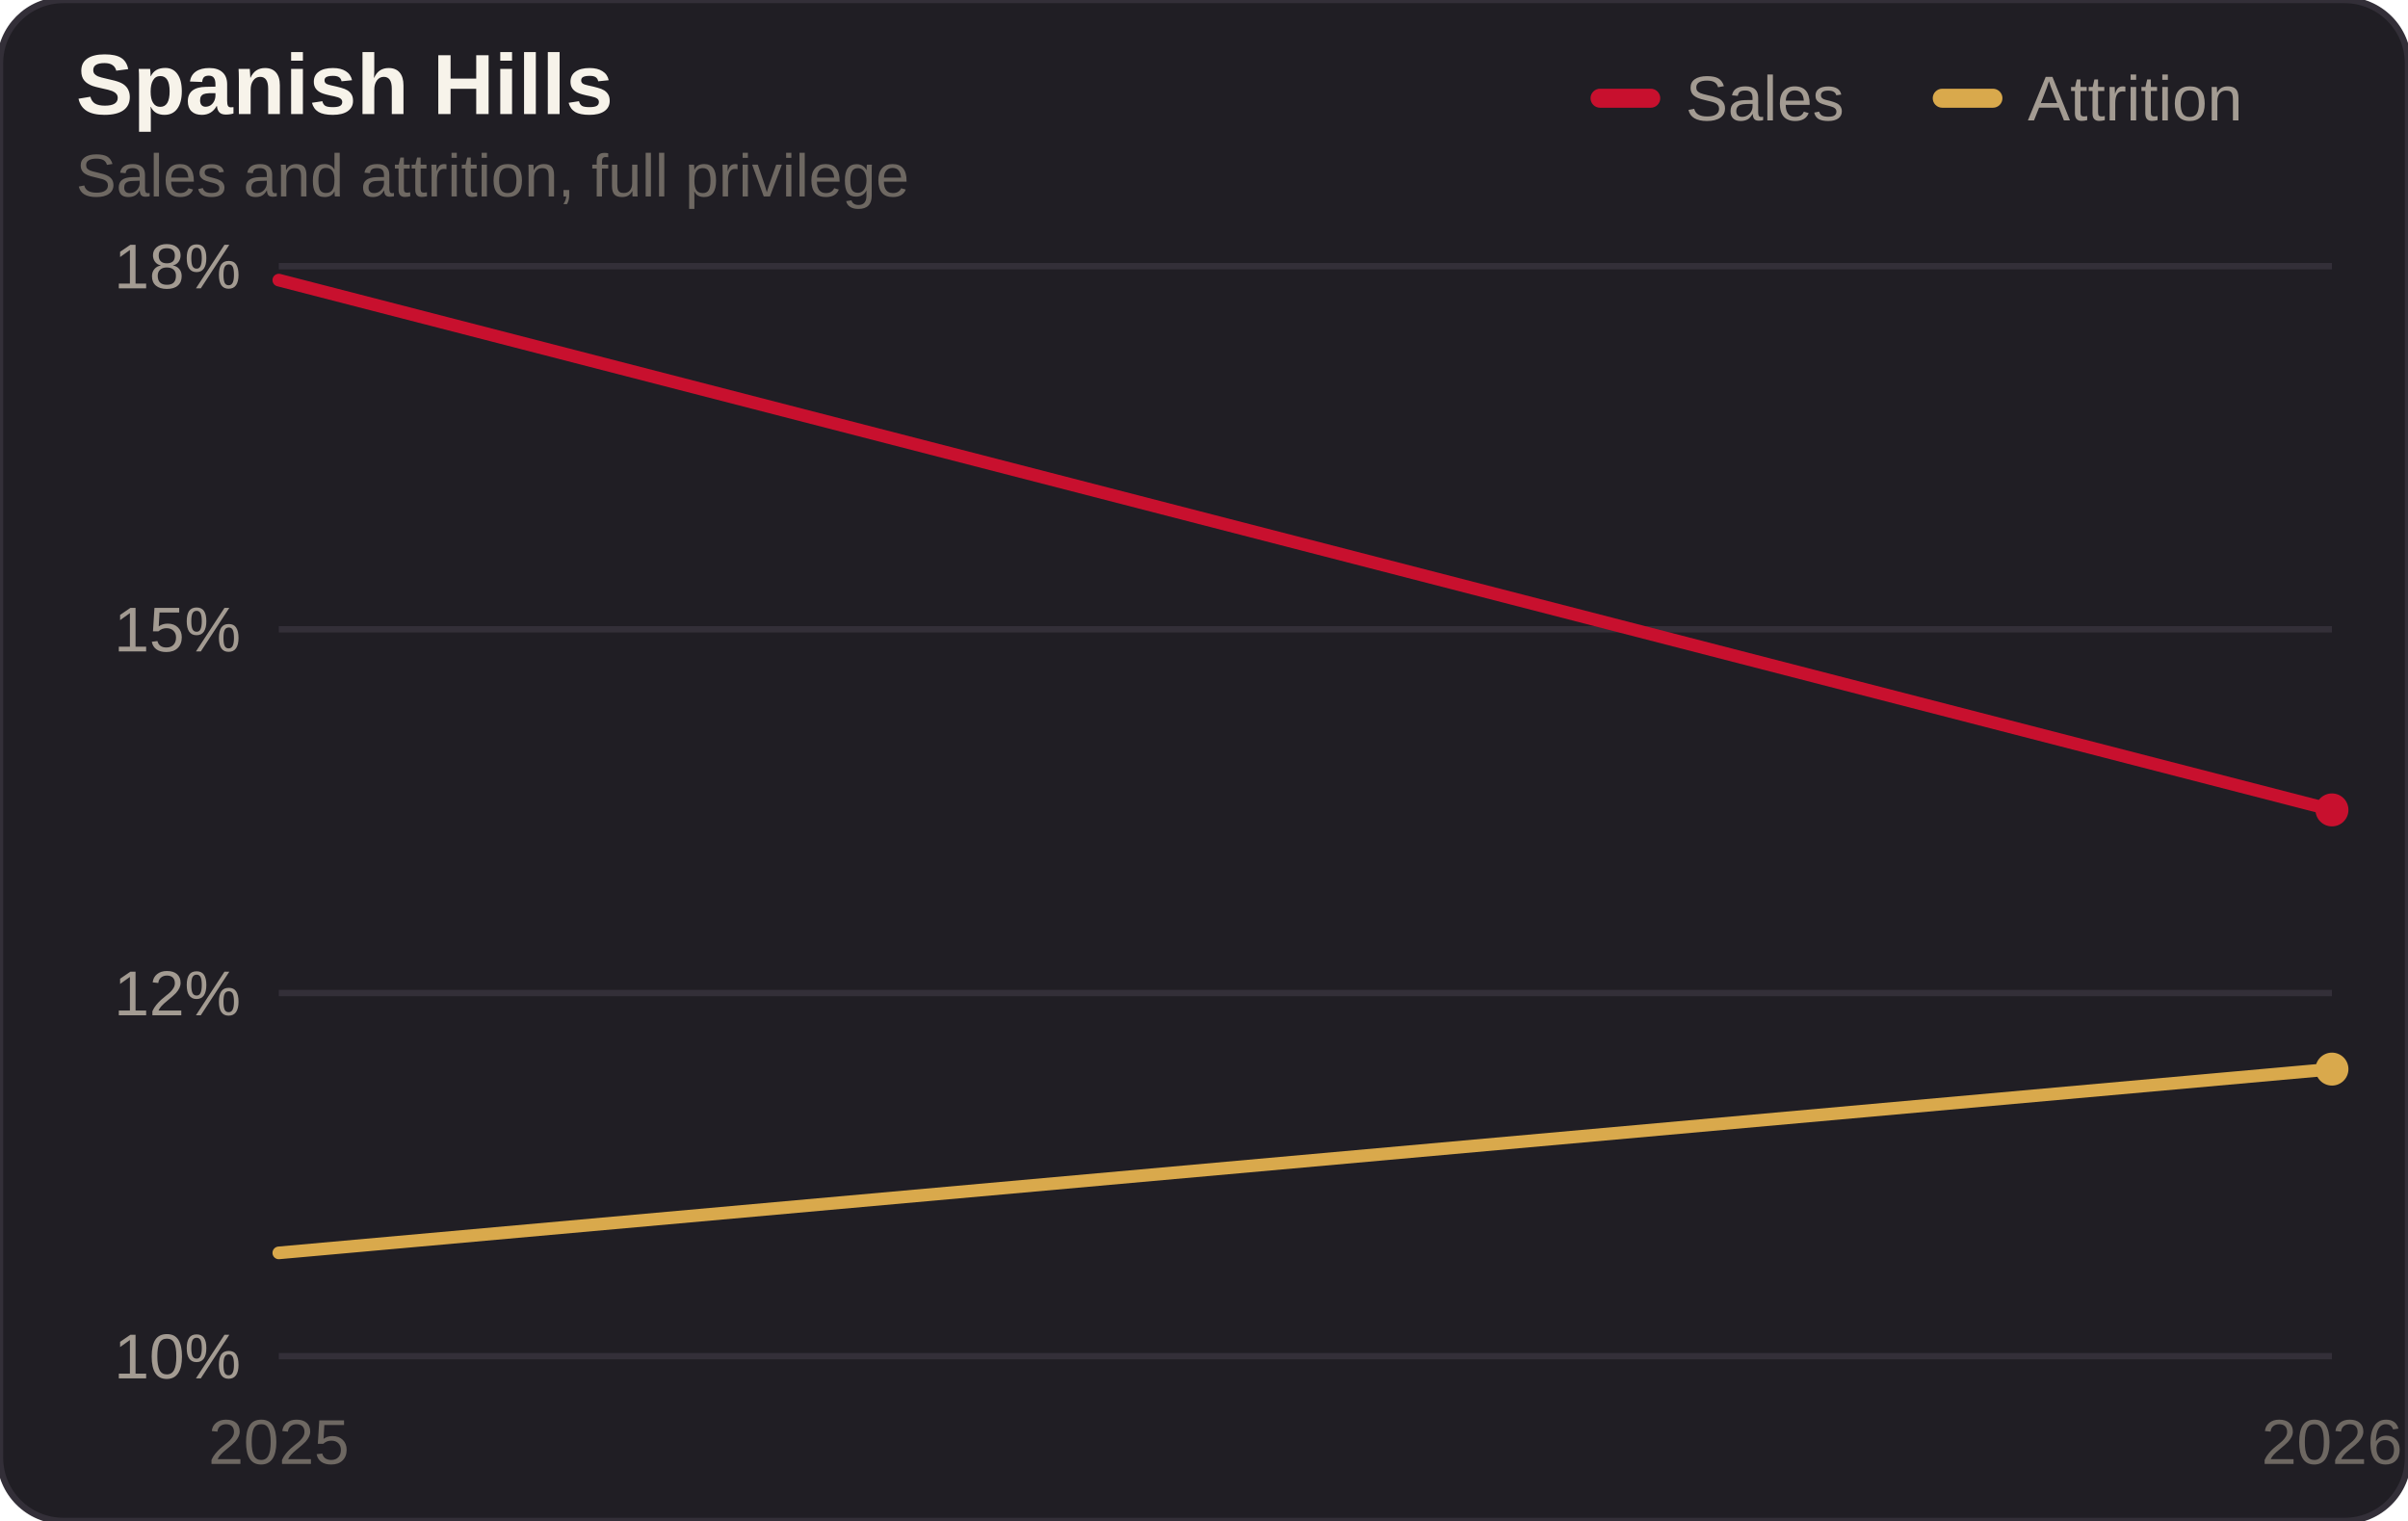
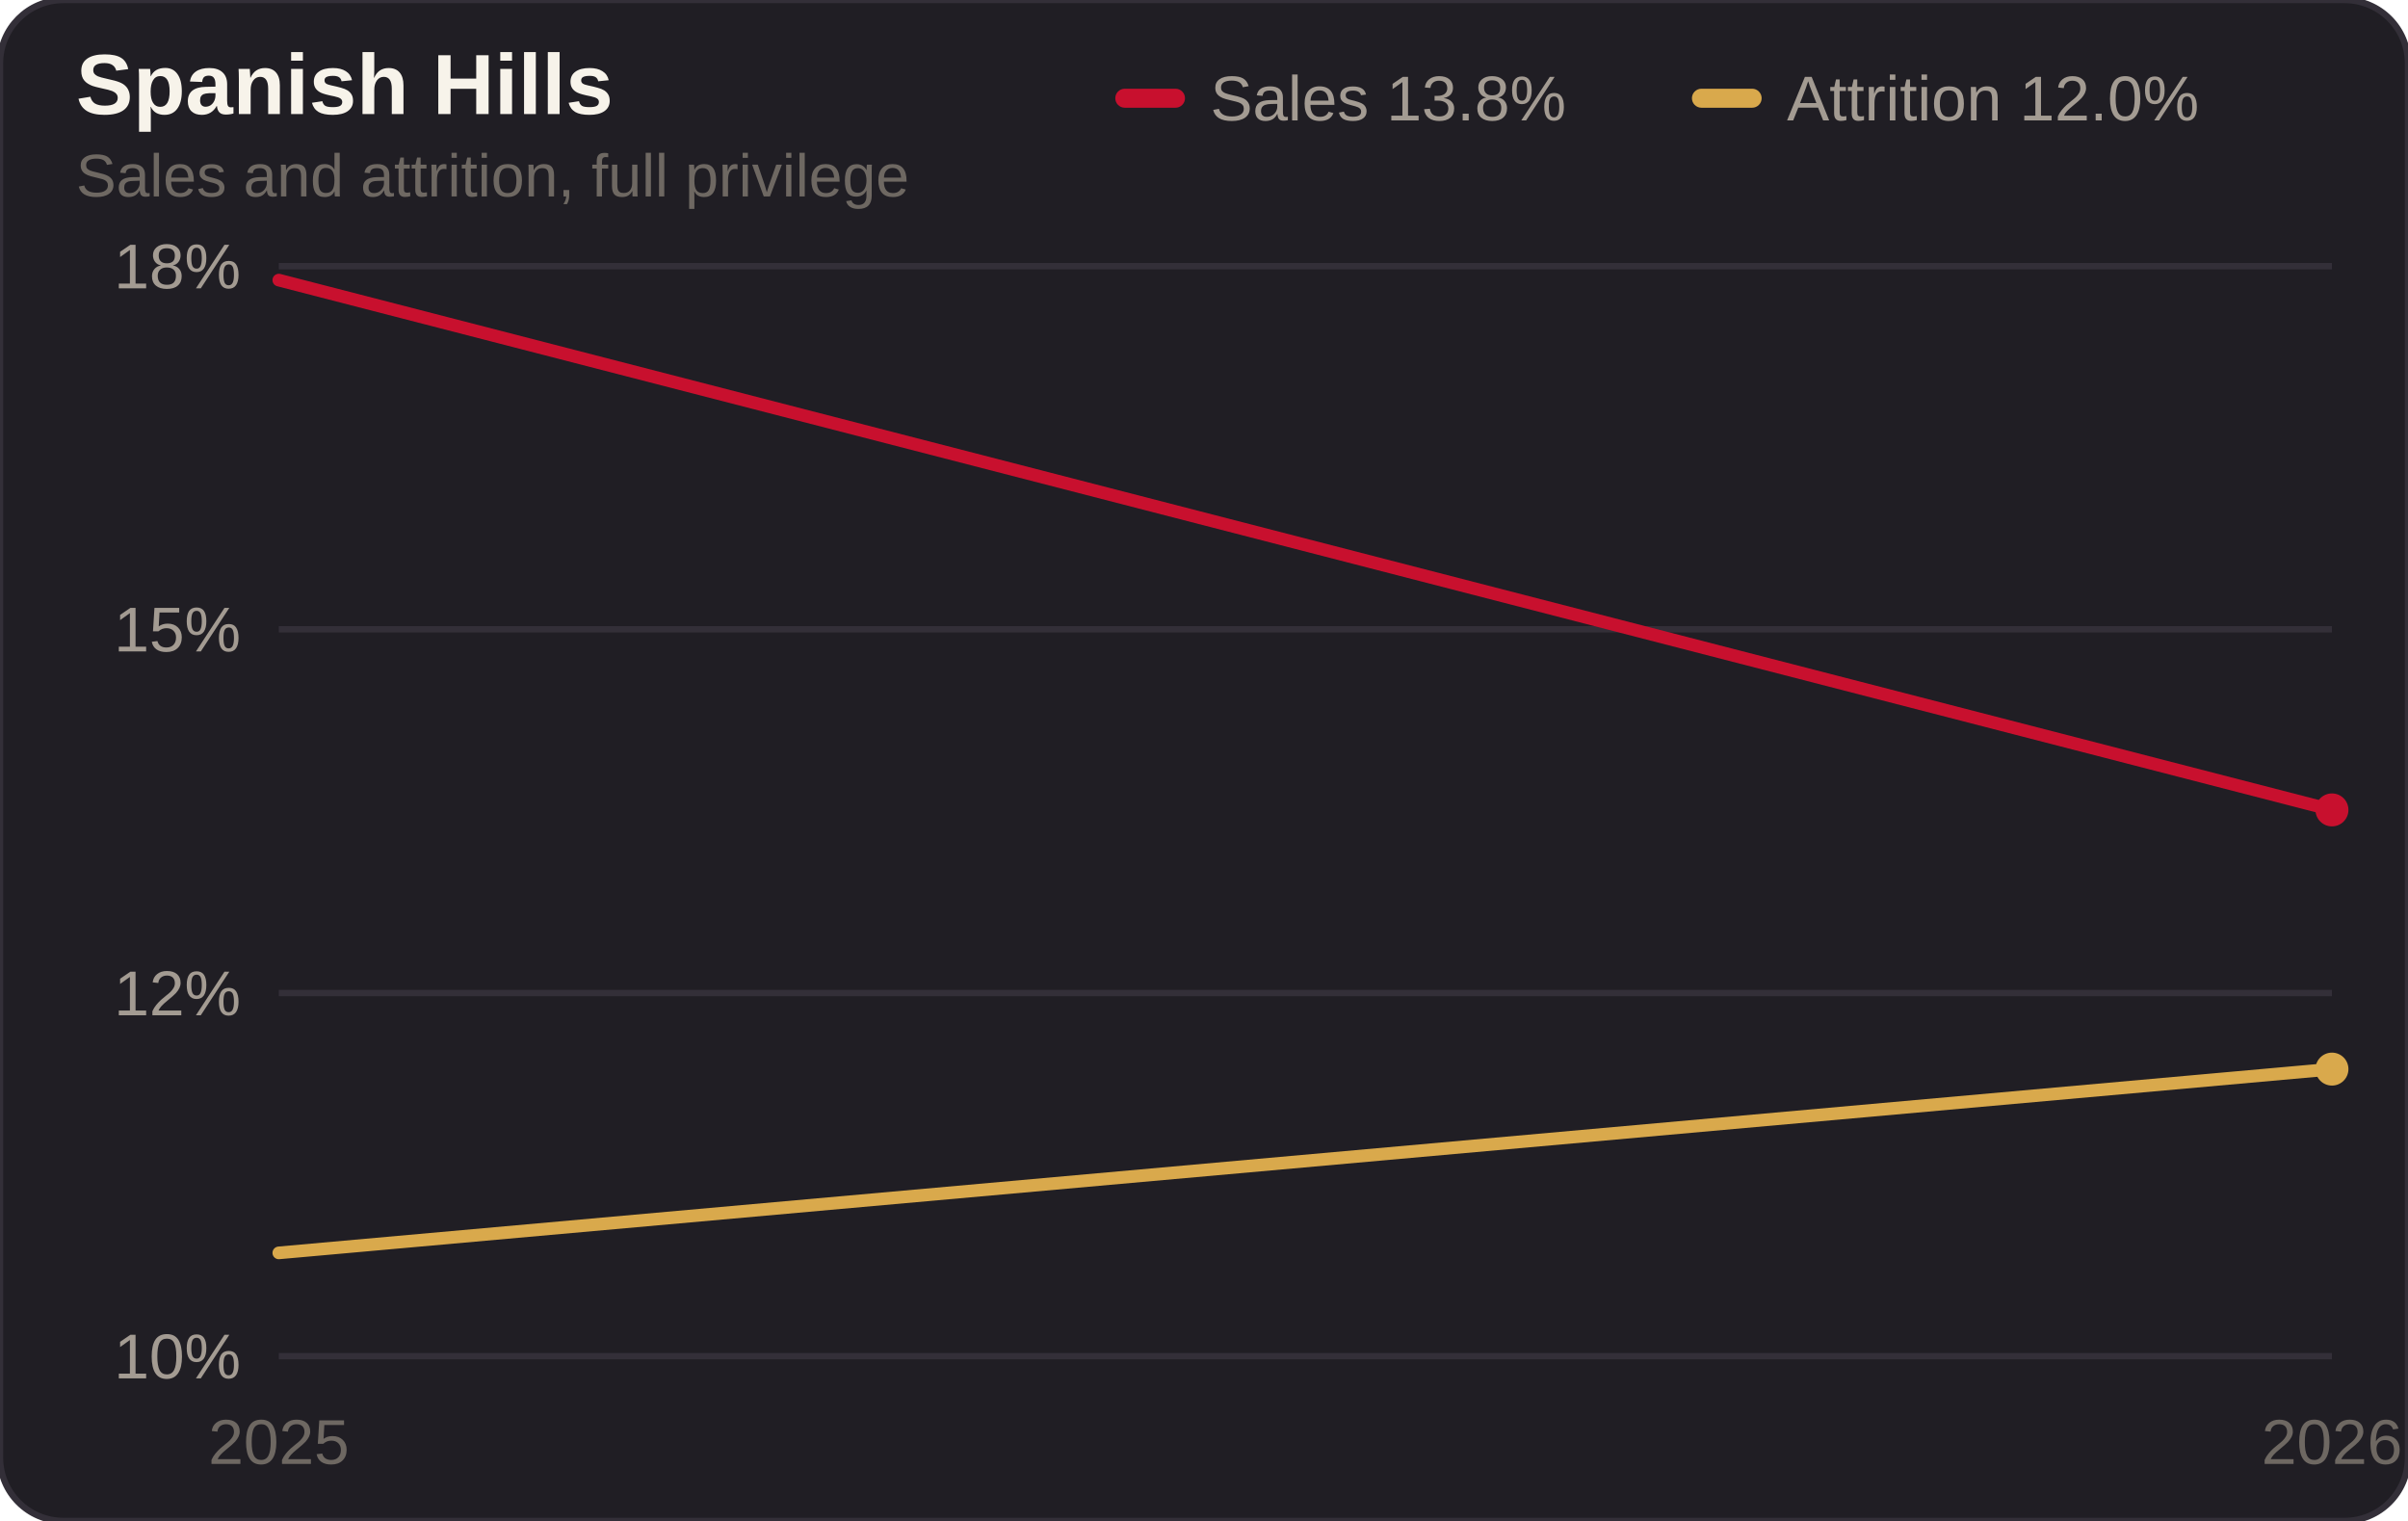
<svg xmlns="http://www.w3.org/2000/svg" viewBox="0 0 380 240" width="380" height="240" role="img" aria-label="Spanish Hills, Sales and attrition, full privilege">
  <rect width="380" height="240" rx="10" fill="#201E24" stroke="#332F38" />
  <text x="12" y="18" fill="#F7F3EA" font-family="system-ui, -apple-system, 'Helvetica Neue', Arial, sans-serif" font-size="13.5" font-weight="700">Spanish Hills</text>
  <text x="12" y="31" fill="#6E6862" font-family="system-ui, -apple-system, 'Helvetica Neue', Arial, sans-serif" font-size="9.5">Sales and attrition, full privilege</text>
  <line x1="44" y1="214.0" x2="368" y2="214.0" stroke="#332F38" stroke-width="1" />
  <text x="38" y="217.5" fill="#A39B92" font-family="system-ui, -apple-system, 'Helvetica Neue', Arial, sans-serif" font-size="10" text-anchor="end">10%</text>
  <line x1="44" y1="156.7" x2="368" y2="156.7" stroke="#332F38" stroke-width="1" />
  <text x="38" y="160.2" fill="#A39B92" font-family="system-ui, -apple-system, 'Helvetica Neue', Arial, sans-serif" font-size="10" text-anchor="end">12%</text>
  <line x1="44" y1="99.3" x2="368" y2="99.3" stroke="#332F38" stroke-width="1" />
  <text x="38" y="102.8" fill="#A39B92" font-family="system-ui, -apple-system, 'Helvetica Neue', Arial, sans-serif" font-size="10" text-anchor="end">15%</text>
  <line x1="44" y1="42.0" x2="368" y2="42.0" stroke="#332F38" stroke-width="1" />
  <text x="38" y="45.5" fill="#A39B92" font-family="system-ui, -apple-system, 'Helvetica Neue', Arial, sans-serif" font-size="10" text-anchor="end">18%</text>
  <text x="44.0" y="231" fill="#6E6862" font-family="system-ui, -apple-system, 'Helvetica Neue', Arial, sans-serif" font-size="10" text-anchor="middle">2025</text>
  <text x="368.0" y="231" fill="#6E6862" font-family="system-ui, -apple-system, 'Helvetica Neue', Arial, sans-serif" font-size="10" text-anchor="middle">2026</text>
  <path d="M44.0,44.2 L368.0,127.8" fill="none" stroke="#C8102E" stroke-width="2" stroke-linejoin="round" stroke-linecap="round" />
  <circle cx="368.0" cy="127.8" r="2.6" fill="#C8102E" />
  <path d="M44.0,197.7 L368.0,168.7" fill="none" stroke="#D9A94C" stroke-width="2" stroke-linejoin="round" stroke-linecap="round" />
  <circle cx="368.0" cy="168.7" r="2.6" fill="#D9A94C" />
-   <rect x="251.0" y="14" width="11" height="3" rx="1.5" fill="#C8102E" />
-   <text x="266.0" y="19" fill="#A39B92" font-family="system-ui, -apple-system, 'Helvetica Neue', Arial, sans-serif" font-size="10">Sales</text>
-   <rect x="305.0" y="14" width="11" height="3" rx="1.5" fill="#D9A94C" />
-   <text x="320.0" y="19" fill="#A39B92" font-family="system-ui, -apple-system, 'Helvetica Neue', Arial, sans-serif" font-size="10">Attrition</text>
+   <rect x="176.0" y="14" width="11" height="3" rx="1.5" fill="#C8102E" />
+   <text x="191.0" y="19" fill="#A39B92" font-family="system-ui, -apple-system, 'Helvetica Neue', Arial, sans-serif" font-size="10">Sales  13.8%</text>
+   <rect x="267.0" y="14" width="11" height="3" rx="1.5" fill="#D9A94C" />
+   <text x="282.0" y="19" fill="#A39B92" font-family="system-ui, -apple-system, 'Helvetica Neue', Arial, sans-serif" font-size="10">Attrition  12.0%</text>
</svg>
